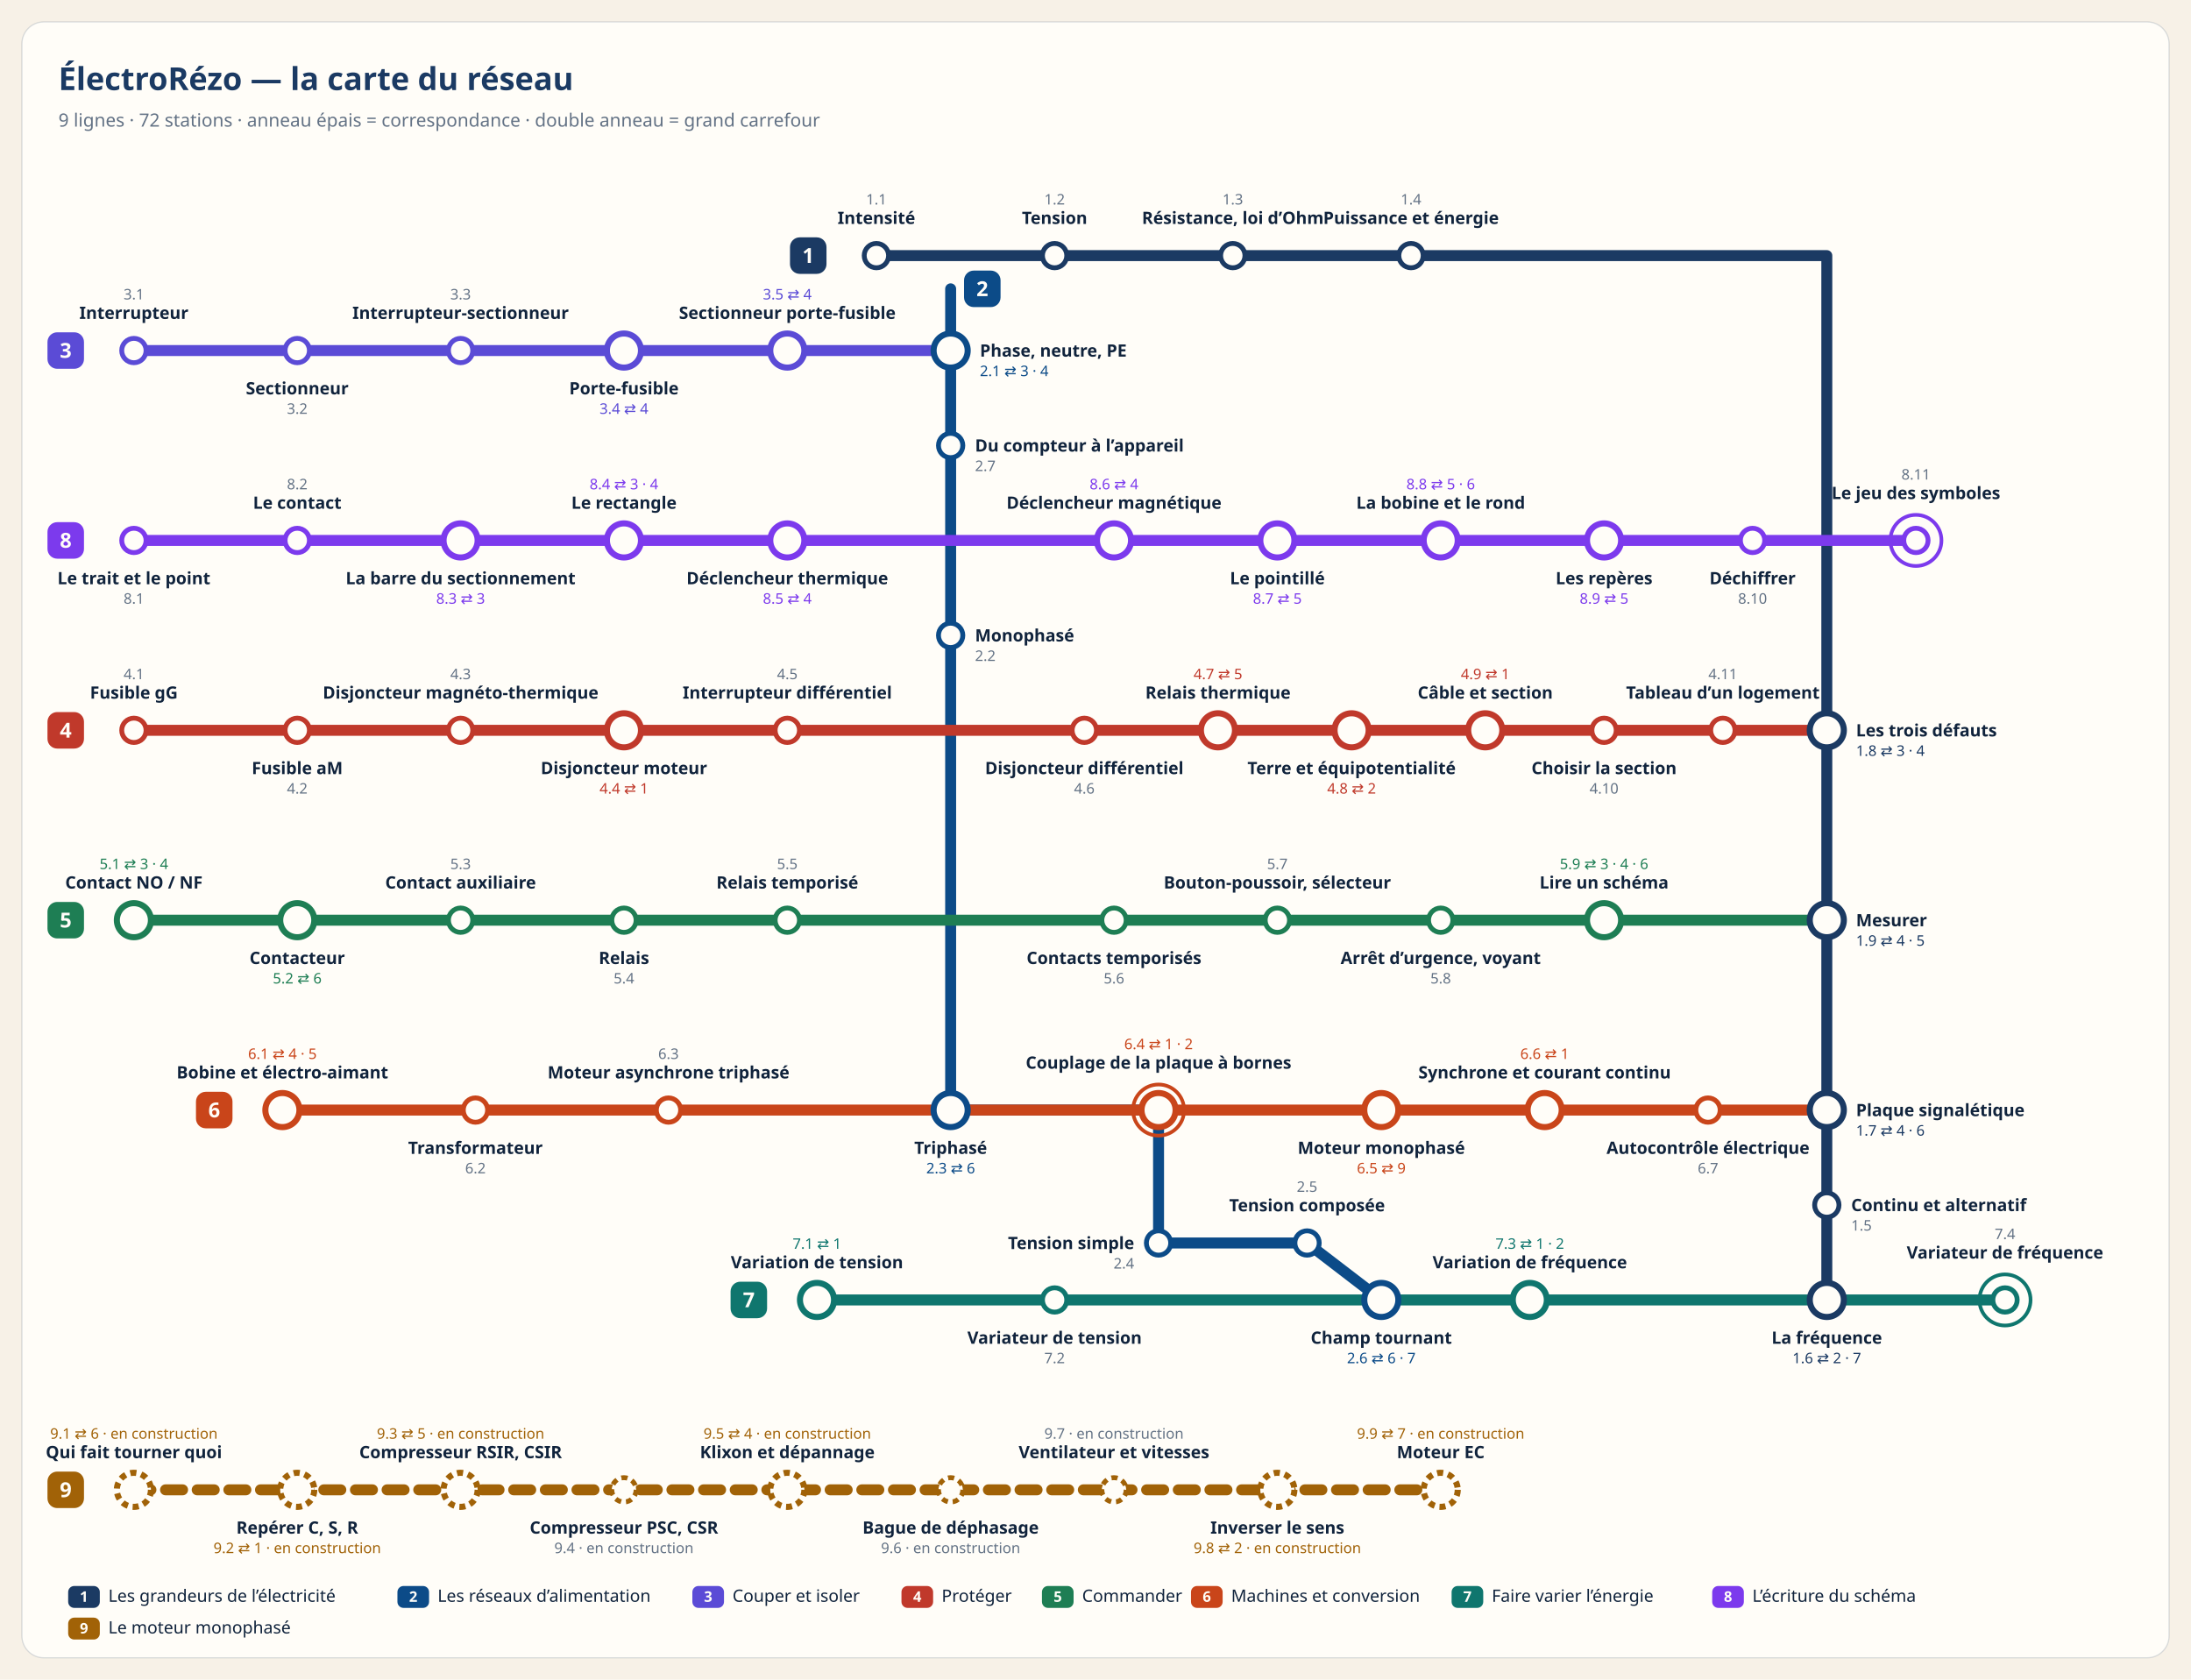
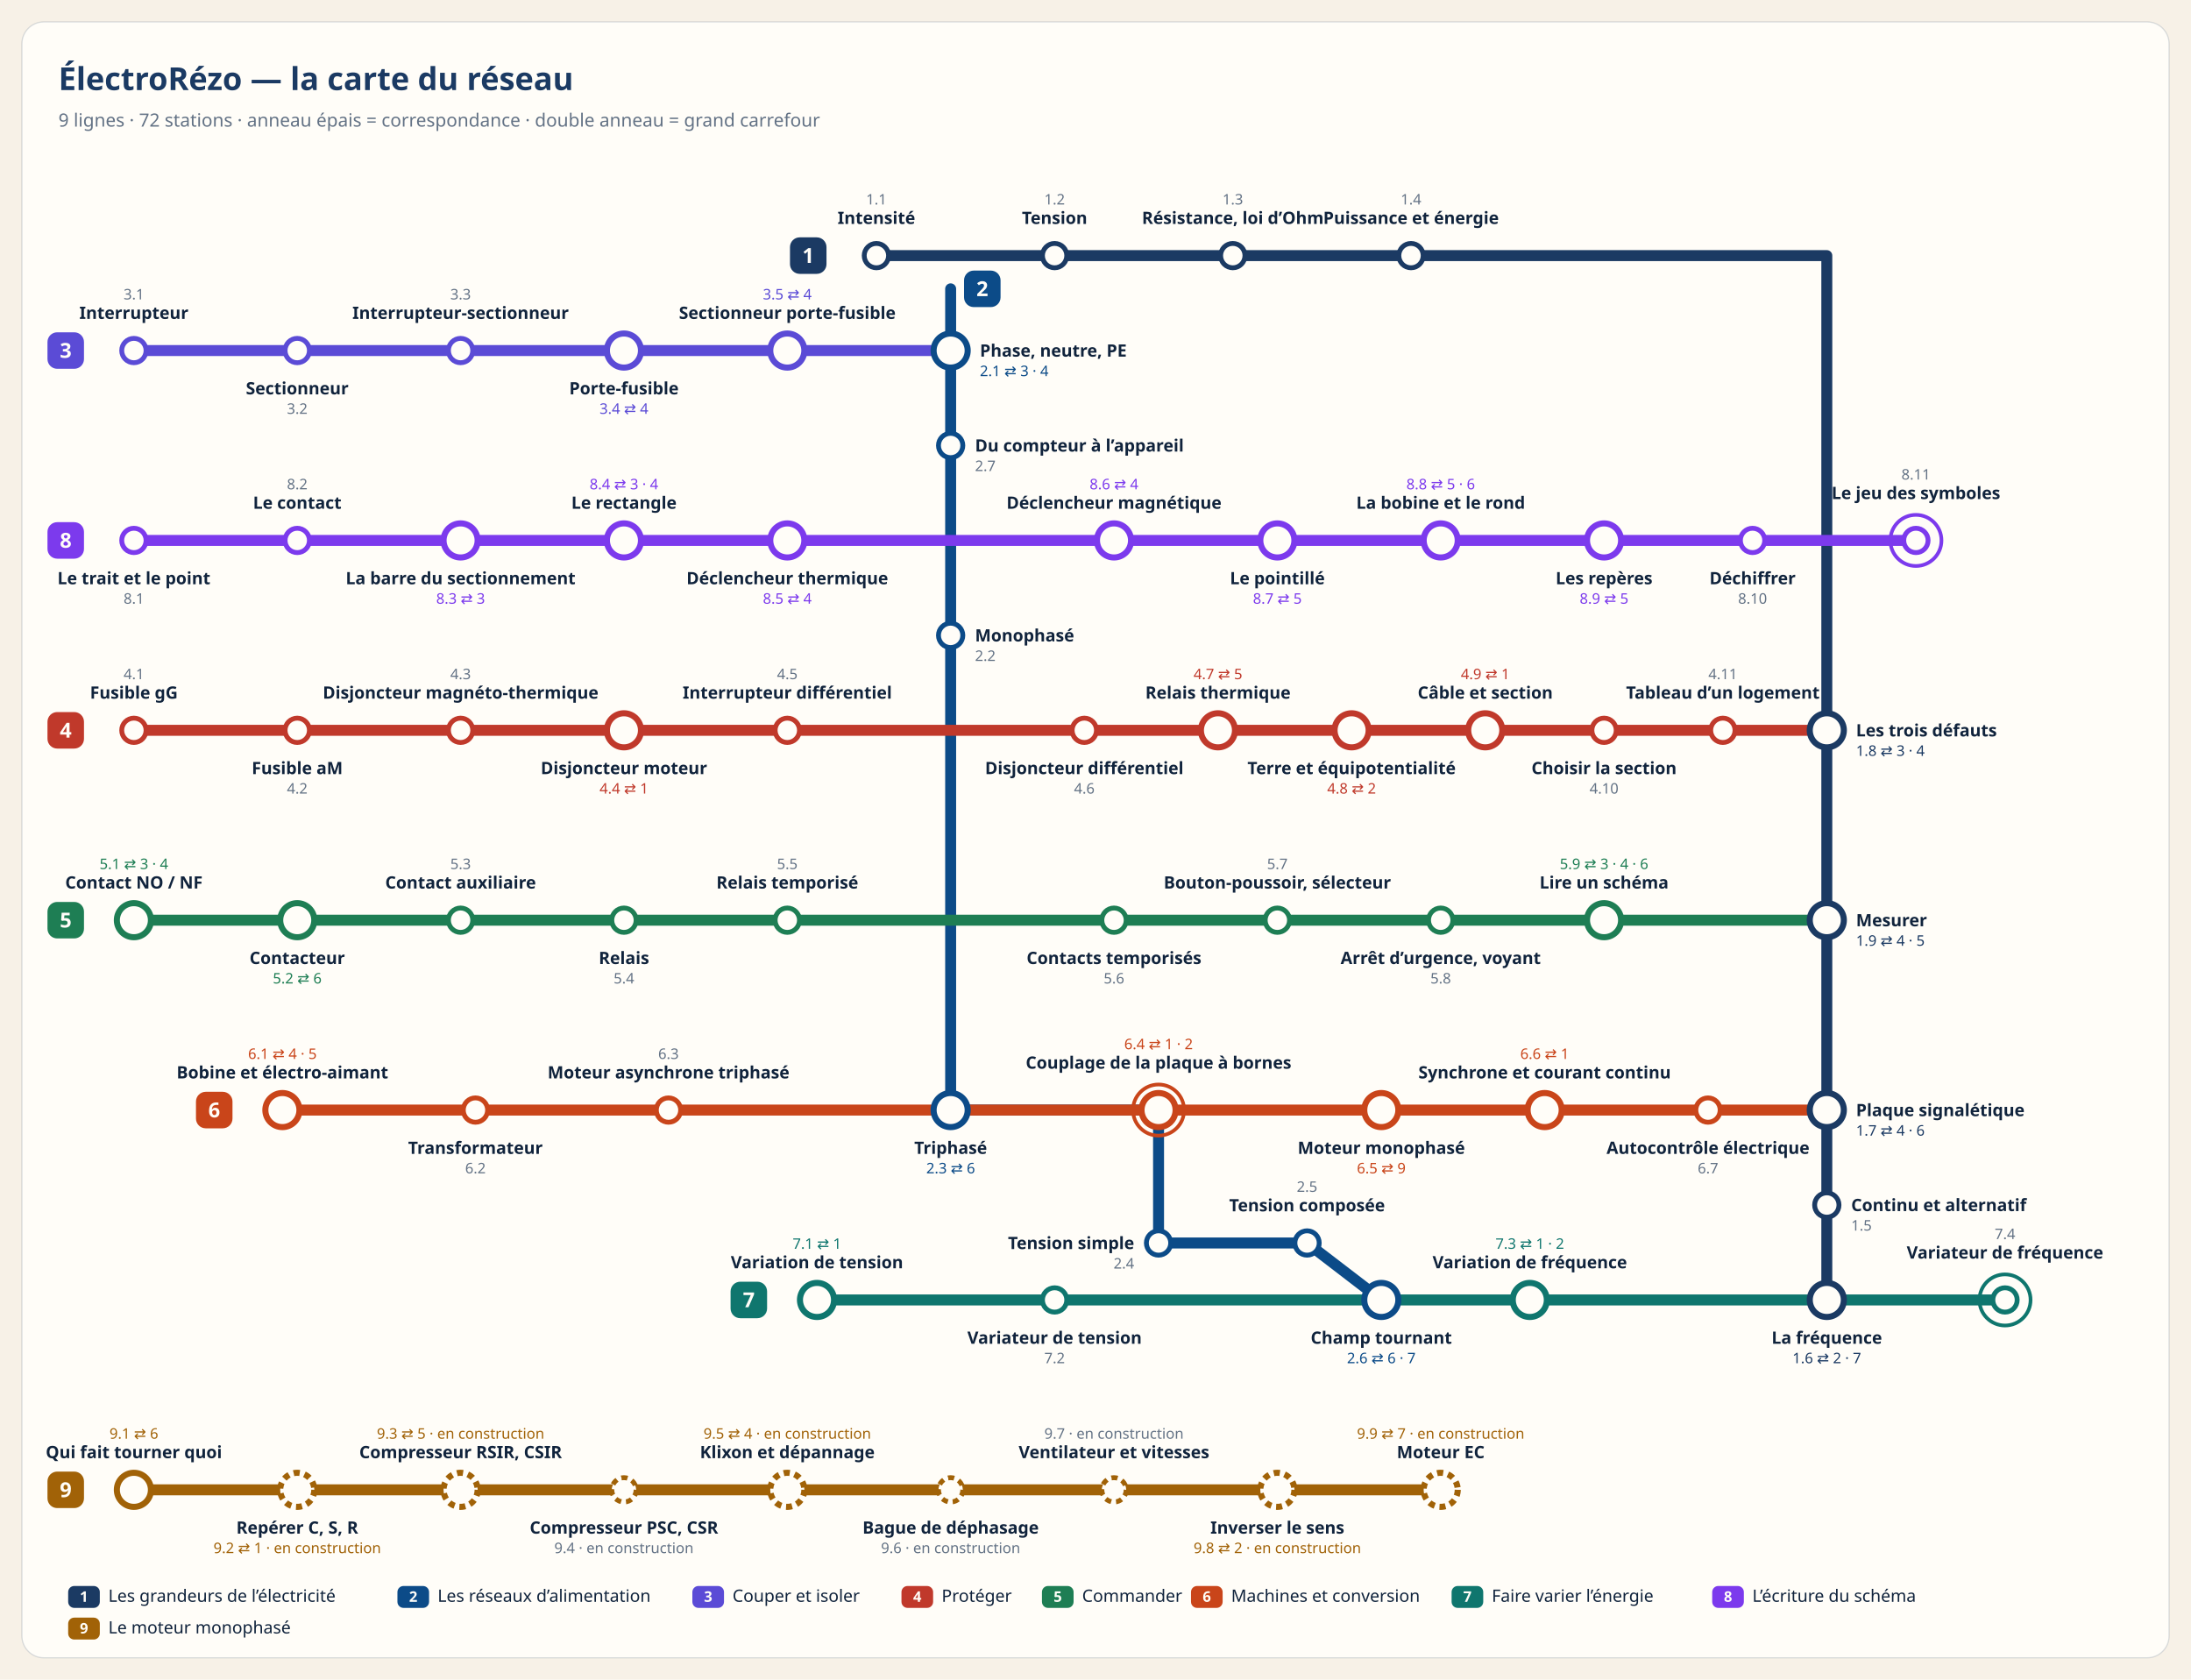
<svg xmlns="http://www.w3.org/2000/svg" viewBox="0 0 1800 1380" width="1800" height="1380" font-family="Segoe UI, Trebuchet MS, sans-serif" role="img" aria-label="ÉlectroRézo, carte du réseau : 9 lignes, 72 stations.">
  <rect width="1800" height="1380" fill="#f7f1e7" />
  <rect x="18" y="18" width="1764" height="1344" rx="18" fill="#fffdf8" stroke="rgba(27,58,99,.16)" />
  <text x="48.0" y="74.0" text-anchor="start" font-size="26" font-weight="700" fill="#1b3a63">ÉlectroRézo — la carte du réseau</text>
  <text x="48.0" y="104.0" text-anchor="start" font-size="15" font-weight="400" fill="#637285">9 lignes · 72 stations · anneau épais = correspondance · double anneau = grand carrefour</text>
  <path d="M720.0 210.0 L1500.8 210.0 L1500.8 1068.0" fill="none" stroke="#1b3a63" stroke-width="9" stroke-linecap="round" stroke-linejoin="round" />
  <path d="M781.0 237.3 L781.0 912.0 L951.8 912.0 L951.8 1021.2 L1073.8 1021.2 L1134.8 1068.0" fill="none" stroke="#0C4B88" stroke-width="9" stroke-linecap="round" stroke-linejoin="round" />
  <path d="M110.0 288.0 L781.0 288.0" fill="none" stroke="#5b4bd6" stroke-width="9" stroke-linecap="round" stroke-linejoin="round" />
  <path d="M110.0 600.0 L1500.8 600.0" fill="none" stroke="#c0392b" stroke-width="9" stroke-linecap="round" stroke-linejoin="round" />
  <path d="M110.0 756.0 L1500.8 756.0" fill="none" stroke="#1e7e54" stroke-width="9" stroke-linecap="round" stroke-linejoin="round" />
  <path d="M232.0 912.0 L1500.8 912.0" fill="none" stroke="#c9451a" stroke-width="9" stroke-linecap="round" stroke-linejoin="round" />
  <path d="M671.2 1068.0 L1647.2 1068.0" fill="none" stroke="#0f766e" stroke-width="9" stroke-linecap="round" stroke-linejoin="round" />
  <path d="M110.0 444.0 L1574.0 444.0" fill="none" stroke="#7c3aed" stroke-width="9" stroke-linecap="round" stroke-linejoin="round" />
-   <path d="M110.0 1224.0 L1183.6 1224.0" fill="none" stroke="#a16207" stroke-width="9" stroke-linecap="round" stroke-linejoin="round" stroke-dasharray="14 12" />
+   <path d="M110.0 1224.0 L1183.6 1224.0" fill="none" stroke="#a16207" stroke-width="9" stroke-linecap="round" stroke-linejoin="round" />
  <rect x="649.0" y="195.0" width="30" height="30" rx="8" fill="#1b3a63" />
  <text x="664.0" y="216.0" text-anchor="middle" font-size="17" font-weight="700" fill="#fffdf8">1</text>
  <rect x="792.0" y="222.3" width="30" height="30" rx="8" fill="#0C4B88" />
  <text x="807.0" y="243.3" text-anchor="middle" font-size="17" font-weight="700" fill="#fffdf8">2</text>
  <rect x="39.0" y="273.0" width="30" height="30" rx="8" fill="#5b4bd6" />
  <text x="54.0" y="294.0" text-anchor="middle" font-size="17" font-weight="700" fill="#fffdf8">3</text>
  <rect x="39.0" y="585.0" width="30" height="30" rx="8" fill="#c0392b" />
  <text x="54.0" y="606.0" text-anchor="middle" font-size="17" font-weight="700" fill="#fffdf8">4</text>
  <rect x="39.0" y="741.0" width="30" height="30" rx="8" fill="#1e7e54" />
  <text x="54.0" y="762.0" text-anchor="middle" font-size="17" font-weight="700" fill="#fffdf8">5</text>
  <rect x="161.0" y="897.0" width="30" height="30" rx="8" fill="#c9451a" />
  <text x="176.0" y="918.0" text-anchor="middle" font-size="17" font-weight="700" fill="#fffdf8">6</text>
  <rect x="600.2" y="1053.0" width="30" height="30" rx="8" fill="#0f766e" />
  <text x="615.2" y="1074.0" text-anchor="middle" font-size="17" font-weight="700" fill="#fffdf8">7</text>
  <rect x="39.0" y="429.0" width="30" height="30" rx="8" fill="#7c3aed" />
  <text x="54.0" y="450.0" text-anchor="middle" font-size="17" font-weight="700" fill="#fffdf8">8</text>
  <rect x="39.0" y="1209.0" width="30" height="30" rx="8" fill="#a16207" />
  <text x="54.0" y="1230.0" text-anchor="middle" font-size="17" font-weight="700" fill="#fffdf8">9</text>
  <a href="stations/1-1-courant-intensite/index.html" aria-label="1.1 Intensité">
    <circle cx="720.0" cy="210.0" r="10" fill="#fffdf8" stroke="#1b3a63" stroke-width="4" />
    <circle cx="720.0" cy="210.0" r="24" fill="transparent" class="cible" />
    <text x="720.0" y="184.0" text-anchor="middle" font-size="14" font-weight="600" fill="#10233c">Intensité</text>
    <text x="720.0" y="168.0" text-anchor="middle" font-size="12" font-weight="400" fill="#637285">1.1</text>
  </a>
  <a href="stations/1-2-tension/index.html" aria-label="1.2 Tension">
    <circle cx="866.4" cy="210.0" r="10" fill="#fffdf8" stroke="#1b3a63" stroke-width="4" />
    <circle cx="866.4" cy="210.0" r="24" fill="transparent" class="cible" />
    <text x="866.4" y="184.0" text-anchor="middle" font-size="14" font-weight="600" fill="#10233c">Tension</text>
    <text x="866.4" y="168.0" text-anchor="middle" font-size="12" font-weight="400" fill="#637285">1.2</text>
  </a>
  <a href="stations/1-3-resistance-loi-ohm/index.html" aria-label="1.3 Résistance, loi d’Ohm">
    <circle cx="1012.8" cy="210.0" r="10" fill="#fffdf8" stroke="#1b3a63" stroke-width="4" />
    <circle cx="1012.8" cy="210.0" r="24" fill="transparent" class="cible" />
    <text x="1012.8" y="184.0" text-anchor="middle" font-size="14" font-weight="600" fill="#10233c">Résistance, loi d’Ohm</text>
    <text x="1012.8" y="168.0" text-anchor="middle" font-size="12" font-weight="400" fill="#637285">1.3</text>
  </a>
  <a href="stations/1-4-puissance-energie/index.html" aria-label="1.4 Puissance et énergie">
    <circle cx="1159.2" cy="210.0" r="10" fill="#fffdf8" stroke="#1b3a63" stroke-width="4" />
    <circle cx="1159.2" cy="210.0" r="24" fill="transparent" class="cible" />
    <text x="1159.2" y="184.0" text-anchor="middle" font-size="14" font-weight="600" fill="#10233c">Puissance et énergie</text>
    <text x="1159.2" y="168.0" text-anchor="middle" font-size="12" font-weight="400" fill="#637285">1.4</text>
  </a>
  <a href="stations/1-8-trois-defauts/index.html" aria-label="1.8 Les trois défauts">
    <circle cx="1500.8" cy="600.0" r="14" fill="#fffdf8" stroke="#1b3a63" stroke-width="5" />
    <circle cx="1500.8" cy="600.0" r="24" fill="transparent" class="cible" />
    <text x="1524.8" y="605.0" text-anchor="start" font-size="14" font-weight="600" fill="#10233c">Les trois défauts</text>
    <text x="1524.8" y="621.0" text-anchor="start" font-size="12" font-weight="400" fill="#1b3a63">1.8  ⇄ 3 · 4</text>
  </a>
  <a href="stations/1-9-mesurer/index.html" aria-label="1.9 Mesurer">
    <circle cx="1500.8" cy="756.0" r="14" fill="#fffdf8" stroke="#1b3a63" stroke-width="5" />
    <circle cx="1500.8" cy="756.0" r="24" fill="transparent" class="cible" />
    <text x="1524.8" y="761.0" text-anchor="start" font-size="14" font-weight="600" fill="#10233c">Mesurer</text>
    <text x="1524.8" y="777.0" text-anchor="start" font-size="12" font-weight="400" fill="#1b3a63">1.9  ⇄ 4 · 5</text>
  </a>
  <a href="stations/1-7-plaque-signaletique/index.html" aria-label="1.7 Plaque signalétique">
    <circle cx="1500.8" cy="912.0" r="14" fill="#fffdf8" stroke="#1b3a63" stroke-width="5" />
    <circle cx="1500.8" cy="912.0" r="24" fill="transparent" class="cible" />
    <text x="1524.8" y="917.0" text-anchor="start" font-size="14" font-weight="600" fill="#10233c">Plaque signalétique</text>
    <text x="1524.8" y="933.0" text-anchor="start" font-size="12" font-weight="400" fill="#1b3a63">1.7  ⇄ 4 · 6</text>
  </a>
  <a href="stations/1-5-continu-alternatif/index.html" aria-label="1.5 Continu et alternatif">
    <circle cx="1500.8" cy="990.0" r="10" fill="#fffdf8" stroke="#1b3a63" stroke-width="4" />
    <circle cx="1500.8" cy="990.0" r="24" fill="transparent" class="cible" />
    <text x="1520.8" y="995.0" text-anchor="start" font-size="14" font-weight="600" fill="#10233c">Continu et alternatif</text>
    <text x="1520.8" y="1011.0" text-anchor="start" font-size="12" font-weight="400" fill="#637285">1.5</text>
  </a>
  <a href="stations/1-6-frequence/index.html" aria-label="1.6 La fréquence">
    <circle cx="1500.8" cy="1068.0" r="14" fill="#fffdf8" stroke="#1b3a63" stroke-width="5" />
    <circle cx="1500.8" cy="1068.0" r="24" fill="transparent" class="cible" />
    <text x="1500.8" y="1104.0" text-anchor="middle" font-size="14" font-weight="600" fill="#10233c">La fréquence</text>
    <text x="1500.8" y="1120.0" text-anchor="middle" font-size="12" font-weight="400" fill="#1b3a63">1.6  ⇄ 2 · 7</text>
  </a>
  <a href="stations/2-1-phase-neutre-pe/index.html" aria-label="2.1 Phase, neutre, PE">
    <circle cx="781.0" cy="288.0" r="14" fill="#fffdf8" stroke="#0C4B88" stroke-width="5" />
    <circle cx="781.0" cy="288.0" r="24" fill="transparent" class="cible" />
    <text x="805.0" y="293.0" text-anchor="start" font-size="14" font-weight="600" fill="#10233c">Phase, neutre, PE</text>
    <text x="805.0" y="309.0" text-anchor="start" font-size="12" font-weight="400" fill="#0C4B88">2.1  ⇄ 3 · 4</text>
  </a>
  <a href="stations/2-2-monophase/index.html" aria-label="2.2 Monophasé">
    <circle cx="781.0" cy="522.0" r="10" fill="#fffdf8" stroke="#0C4B88" stroke-width="4" />
    <circle cx="781.0" cy="522.0" r="24" fill="transparent" class="cible" />
    <text x="801.0" y="527.0" text-anchor="start" font-size="14" font-weight="600" fill="#10233c">Monophasé</text>
    <text x="801.0" y="543.0" text-anchor="start" font-size="12" font-weight="400" fill="#637285">2.2</text>
  </a>
  <a href="stations/2-3-triphase/index.html" aria-label="2.3 Triphasé">
    <circle cx="781.0" cy="912.0" r="14" fill="#fffdf8" stroke="#0C4B88" stroke-width="5" />
    <circle cx="781.0" cy="912.0" r="24" fill="transparent" class="cible" />
    <text x="781.0" y="948.0" text-anchor="middle" font-size="14" font-weight="600" fill="#10233c">Triphasé</text>
    <text x="781.0" y="964.0" text-anchor="middle" font-size="12" font-weight="400" fill="#0C4B88">2.3  ⇄ 6</text>
  </a>
  <a href="stations/2-4-tension-simple/index.html" aria-label="2.4 Tension simple">
    <circle cx="951.8" cy="1021.2" r="10" fill="#fffdf8" stroke="#0C4B88" stroke-width="4" />
    <circle cx="951.8" cy="1021.2" r="24" fill="transparent" class="cible" />
    <text x="931.8" y="1026.2" text-anchor="end" font-size="14" font-weight="600" fill="#10233c">Tension simple</text>
    <text x="931.8" y="1042.2" text-anchor="end" font-size="12" font-weight="400" fill="#637285">2.4</text>
  </a>
  <a href="stations/2-5-tension-composee/index.html" aria-label="2.5 Tension composée">
    <circle cx="1073.8" cy="1021.2" r="10" fill="#fffdf8" stroke="#0C4B88" stroke-width="4" />
    <circle cx="1073.8" cy="1021.2" r="24" fill="transparent" class="cible" />
    <text x="1073.8" y="995.2" text-anchor="middle" font-size="14" font-weight="600" fill="#10233c">Tension composée</text>
    <text x="1073.8" y="979.2" text-anchor="middle" font-size="12" font-weight="400" fill="#637285">2.5</text>
  </a>
  <a href="stations/2-6-champ-tournant/index.html" aria-label="2.6 Champ tournant">
    <circle cx="1134.8" cy="1068.0" r="14" fill="#fffdf8" stroke="#0C4B88" stroke-width="5" />
    <circle cx="1134.8" cy="1068.0" r="24" fill="transparent" class="cible" />
    <text x="1134.8" y="1104.0" text-anchor="middle" font-size="14" font-weight="600" fill="#10233c">Champ tournant</text>
    <text x="1134.8" y="1120.0" text-anchor="middle" font-size="12" font-weight="400" fill="#0C4B88">2.6  ⇄ 6 · 7</text>
  </a>
  <a href="stations/2-7-du-compteur-a-l-appareil/index.html" aria-label="2.7 Du compteur à l’appareil">
    <circle cx="781.0" cy="366.0" r="10" fill="#fffdf8" stroke="#0C4B88" stroke-width="4" />
    <circle cx="781.0" cy="366.0" r="24" fill="transparent" class="cible" />
    <text x="801.0" y="371.0" text-anchor="start" font-size="14" font-weight="600" fill="#10233c">Du compteur à l’appareil</text>
    <text x="801.0" y="387.0" text-anchor="start" font-size="12" font-weight="400" fill="#637285">2.7</text>
  </a>
  <a href="stations/3-1-interrupteur/index.html" aria-label="3.1 Interrupteur">
    <circle cx="110.0" cy="288.0" r="10" fill="#fffdf8" stroke="#5b4bd6" stroke-width="4" />
    <circle cx="110.0" cy="288.0" r="24" fill="transparent" class="cible" />
    <text x="110.0" y="262.0" text-anchor="middle" font-size="14" font-weight="600" fill="#10233c">Interrupteur</text>
    <text x="110.0" y="246.0" text-anchor="middle" font-size="12" font-weight="400" fill="#637285">3.1</text>
  </a>
  <a href="stations/3-2-sectionneur/index.html" aria-label="3.2 Sectionneur">
    <circle cx="244.2" cy="288.0" r="10" fill="#fffdf8" stroke="#5b4bd6" stroke-width="4" />
    <circle cx="244.2" cy="288.0" r="24" fill="transparent" class="cible" />
    <text x="244.2" y="324.0" text-anchor="middle" font-size="14" font-weight="600" fill="#10233c">Sectionneur</text>
    <text x="244.2" y="340.0" text-anchor="middle" font-size="12" font-weight="400" fill="#637285">3.2</text>
  </a>
  <a href="stations/3-3-interrupteur-sectionneur/index.html" aria-label="3.3 Interrupteur-sectionneur">
    <circle cx="378.4" cy="288.0" r="10" fill="#fffdf8" stroke="#5b4bd6" stroke-width="4" />
    <circle cx="378.4" cy="288.0" r="24" fill="transparent" class="cible" />
    <text x="378.4" y="262.0" text-anchor="middle" font-size="14" font-weight="600" fill="#10233c">Interrupteur-sectionneur</text>
    <text x="378.4" y="246.0" text-anchor="middle" font-size="12" font-weight="400" fill="#637285">3.3</text>
  </a>
  <a href="stations/3-4-porte-fusible/index.html" aria-label="3.4 Porte-fusible">
    <circle cx="512.6" cy="288.0" r="14" fill="#fffdf8" stroke="#5b4bd6" stroke-width="5" />
    <circle cx="512.6" cy="288.0" r="24" fill="transparent" class="cible" />
    <text x="512.6" y="324.0" text-anchor="middle" font-size="14" font-weight="600" fill="#10233c">Porte-fusible</text>
    <text x="512.6" y="340.0" text-anchor="middle" font-size="12" font-weight="400" fill="#5b4bd6">3.4  ⇄ 4</text>
  </a>
  <a href="stations/3-5-sectionneur-porte-fusible/index.html" aria-label="3.5 Sectionneur porte-fusible">
    <circle cx="646.8" cy="288.0" r="14" fill="#fffdf8" stroke="#5b4bd6" stroke-width="5" />
    <circle cx="646.8" cy="288.0" r="24" fill="transparent" class="cible" />
    <text x="646.8" y="262.0" text-anchor="middle" font-size="14" font-weight="600" fill="#10233c">Sectionneur porte-fusible</text>
    <text x="646.8" y="246.0" text-anchor="middle" font-size="12" font-weight="400" fill="#5b4bd6">3.5  ⇄ 4</text>
  </a>
  <a href="stations/4-1-fusible-gg/index.html" aria-label="4.1 Fusible gG">
    <circle cx="110.0" cy="600.0" r="10" fill="#fffdf8" stroke="#c0392b" stroke-width="4" />
    <circle cx="110.0" cy="600.0" r="24" fill="transparent" class="cible" />
    <text x="110.0" y="574.0" text-anchor="middle" font-size="14" font-weight="600" fill="#10233c">Fusible gG</text>
    <text x="110.0" y="558.0" text-anchor="middle" font-size="12" font-weight="400" fill="#637285">4.1</text>
  </a>
  <a href="stations/4-2-fusible-am/index.html" aria-label="4.2 Fusible aM">
    <circle cx="244.2" cy="600.0" r="10" fill="#fffdf8" stroke="#c0392b" stroke-width="4" />
    <circle cx="244.2" cy="600.0" r="24" fill="transparent" class="cible" />
    <text x="244.2" y="636.0" text-anchor="middle" font-size="14" font-weight="600" fill="#10233c">Fusible aM</text>
    <text x="244.2" y="652.0" text-anchor="middle" font-size="12" font-weight="400" fill="#637285">4.2</text>
  </a>
  <a href="stations/4-3-disjoncteur-magneto-thermique/index.html" aria-label="4.3 Disjoncteur magnéto-thermique">
    <circle cx="378.4" cy="600.0" r="10" fill="#fffdf8" stroke="#c0392b" stroke-width="4" />
    <circle cx="378.4" cy="600.0" r="24" fill="transparent" class="cible" />
    <text x="378.4" y="574.0" text-anchor="middle" font-size="14" font-weight="600" fill="#10233c">Disjoncteur magnéto-thermique</text>
    <text x="378.4" y="558.0" text-anchor="middle" font-size="12" font-weight="400" fill="#637285">4.3</text>
  </a>
  <a href="stations/4-4-disjoncteur-moteur/index.html" aria-label="4.4 Disjoncteur moteur">
    <circle cx="512.6" cy="600.0" r="14" fill="#fffdf8" stroke="#c0392b" stroke-width="5" />
    <circle cx="512.6" cy="600.0" r="24" fill="transparent" class="cible" />
    <text x="512.6" y="636.0" text-anchor="middle" font-size="14" font-weight="600" fill="#10233c">Disjoncteur moteur</text>
    <text x="512.6" y="652.0" text-anchor="middle" font-size="12" font-weight="400" fill="#c0392b">4.4  ⇄ 1</text>
  </a>
  <a href="stations/4-5-interrupteur-differentiel/index.html" aria-label="4.5 Interrupteur différentiel">
    <circle cx="646.8" cy="600.0" r="10" fill="#fffdf8" stroke="#c0392b" stroke-width="4" />
    <circle cx="646.8" cy="600.0" r="24" fill="transparent" class="cible" />
    <text x="646.8" y="574.0" text-anchor="middle" font-size="14" font-weight="600" fill="#10233c">Interrupteur différentiel</text>
    <text x="646.8" y="558.0" text-anchor="middle" font-size="12" font-weight="400" fill="#637285">4.5</text>
  </a>
  <a href="stations/4-6-disjoncteur-differentiel/index.html" aria-label="4.6 Disjoncteur différentiel">
    <circle cx="890.8" cy="600.0" r="10" fill="#fffdf8" stroke="#c0392b" stroke-width="4" />
    <circle cx="890.8" cy="600.0" r="24" fill="transparent" class="cible" />
    <text x="890.8" y="636.0" text-anchor="middle" font-size="14" font-weight="600" fill="#10233c">Disjoncteur différentiel</text>
    <text x="890.8" y="652.0" text-anchor="middle" font-size="12" font-weight="400" fill="#637285">4.6</text>
  </a>
  <a href="stations/4-7-relais-thermique/index.html" aria-label="4.7 Relais thermique">
    <circle cx="1000.6" cy="600.0" r="14" fill="#fffdf8" stroke="#c0392b" stroke-width="5" />
    <circle cx="1000.6" cy="600.0" r="24" fill="transparent" class="cible" />
    <text x="1000.6" y="574.0" text-anchor="middle" font-size="14" font-weight="600" fill="#10233c">Relais thermique</text>
    <text x="1000.6" y="558.0" text-anchor="middle" font-size="12" font-weight="400" fill="#c0392b">4.7  ⇄ 5</text>
  </a>
  <a href="stations/4-8-terre/index.html" aria-label="4.8 Terre et équipotentialité">
    <circle cx="1110.4" cy="600.0" r="14" fill="#fffdf8" stroke="#c0392b" stroke-width="5" />
    <circle cx="1110.4" cy="600.0" r="24" fill="transparent" class="cible" />
    <text x="1110.4" y="636.0" text-anchor="middle" font-size="14" font-weight="600" fill="#10233c">Terre et équipotentialité</text>
    <text x="1110.4" y="652.0" text-anchor="middle" font-size="12" font-weight="400" fill="#c0392b">4.8  ⇄ 2</text>
  </a>
  <a href="stations/4-9-cable-section/index.html" aria-label="4.9 Câble et section">
    <circle cx="1220.2" cy="600.0" r="14" fill="#fffdf8" stroke="#c0392b" stroke-width="5" />
    <circle cx="1220.2" cy="600.0" r="24" fill="transparent" class="cible" />
    <text x="1220.2" y="574.0" text-anchor="middle" font-size="14" font-weight="600" fill="#10233c">Câble et section</text>
    <text x="1220.2" y="558.0" text-anchor="middle" font-size="12" font-weight="400" fill="#c0392b">4.9  ⇄ 1</text>
  </a>
  <a href="stations/4-10-choisir-section/index.html" aria-label="4.10 Choisir la section">
    <circle cx="1317.8" cy="600.0" r="10" fill="#fffdf8" stroke="#c0392b" stroke-width="4" />
    <circle cx="1317.8" cy="600.0" r="24" fill="transparent" class="cible" />
    <text x="1317.8" y="636.0" text-anchor="middle" font-size="14" font-weight="600" fill="#10233c">Choisir la section</text>
    <text x="1317.8" y="652.0" text-anchor="middle" font-size="12" font-weight="400" fill="#637285">4.10</text>
  </a>
  <a href="stations/4-11-tableau-logement/index.html" aria-label="4.11 Tableau d’un logement">
    <circle cx="1415.4" cy="600.0" r="10" fill="#fffdf8" stroke="#c0392b" stroke-width="4" />
    <circle cx="1415.4" cy="600.0" r="24" fill="transparent" class="cible" />
    <text x="1415.4" y="574.0" text-anchor="middle" font-size="14" font-weight="600" fill="#10233c">Tableau d’un logement</text>
    <text x="1415.4" y="558.0" text-anchor="middle" font-size="12" font-weight="400" fill="#637285">4.11</text>
  </a>
  <a href="stations/5-1-contact-no-nf/index.html" aria-label="5.1 Contact NO / NF">
    <circle cx="110.0" cy="756.0" r="14" fill="#fffdf8" stroke="#1e7e54" stroke-width="5" />
    <circle cx="110.0" cy="756.0" r="24" fill="transparent" class="cible" />
    <text x="110.0" y="730.0" text-anchor="middle" font-size="14" font-weight="600" fill="#10233c">Contact NO / NF</text>
    <text x="110.0" y="714.0" text-anchor="middle" font-size="12" font-weight="400" fill="#1e7e54">5.1  ⇄ 3 · 4</text>
  </a>
  <a href="stations/5-2-contacteur/index.html" aria-label="5.2 Contacteur">
    <circle cx="244.2" cy="756.0" r="14" fill="#fffdf8" stroke="#1e7e54" stroke-width="5" />
    <circle cx="244.2" cy="756.0" r="24" fill="transparent" class="cible" />
    <text x="244.2" y="792.0" text-anchor="middle" font-size="14" font-weight="600" fill="#10233c">Contacteur</text>
    <text x="244.2" y="808.0" text-anchor="middle" font-size="12" font-weight="400" fill="#1e7e54">5.2  ⇄ 6</text>
  </a>
  <a href="stations/5-3-contact-auxiliaire/index.html" aria-label="5.3 Contact auxiliaire">
    <circle cx="378.4" cy="756.0" r="10" fill="#fffdf8" stroke="#1e7e54" stroke-width="4" />
    <circle cx="378.4" cy="756.0" r="24" fill="transparent" class="cible" />
    <text x="378.4" y="730.0" text-anchor="middle" font-size="14" font-weight="600" fill="#10233c">Contact auxiliaire</text>
    <text x="378.4" y="714.0" text-anchor="middle" font-size="12" font-weight="400" fill="#637285">5.3</text>
  </a>
  <a href="stations/5-4-relais/index.html" aria-label="5.4 Relais">
    <circle cx="512.6" cy="756.0" r="10" fill="#fffdf8" stroke="#1e7e54" stroke-width="4" />
    <circle cx="512.6" cy="756.0" r="24" fill="transparent" class="cible" />
    <text x="512.6" y="792.0" text-anchor="middle" font-size="14" font-weight="600" fill="#10233c">Relais</text>
    <text x="512.6" y="808.0" text-anchor="middle" font-size="12" font-weight="400" fill="#637285">5.4</text>
  </a>
  <a href="stations/5-5-relais-temporise/index.html" aria-label="5.5 Relais temporisé">
    <circle cx="646.8" cy="756.0" r="10" fill="#fffdf8" stroke="#1e7e54" stroke-width="4" />
    <circle cx="646.8" cy="756.0" r="24" fill="transparent" class="cible" />
    <text x="646.8" y="730.0" text-anchor="middle" font-size="14" font-weight="600" fill="#10233c">Relais temporisé</text>
    <text x="646.8" y="714.0" text-anchor="middle" font-size="12" font-weight="400" fill="#637285">5.5</text>
  </a>
  <a href="stations/5-6-contacts-temporises/index.html" aria-label="5.6 Contacts temporisés">
    <circle cx="915.2" cy="756.0" r="10" fill="#fffdf8" stroke="#1e7e54" stroke-width="4" />
    <circle cx="915.2" cy="756.0" r="24" fill="transparent" class="cible" />
    <text x="915.2" y="792.0" text-anchor="middle" font-size="14" font-weight="600" fill="#10233c">Contacts temporisés</text>
    <text x="915.2" y="808.0" text-anchor="middle" font-size="12" font-weight="400" fill="#637285">5.6</text>
  </a>
  <a href="stations/5-7-boutons/index.html" aria-label="5.7 Bouton-poussoir, sélecteur">
    <circle cx="1049.4" cy="756.0" r="10" fill="#fffdf8" stroke="#1e7e54" stroke-width="4" />
    <circle cx="1049.4" cy="756.0" r="24" fill="transparent" class="cible" />
    <text x="1049.4" y="730.0" text-anchor="middle" font-size="14" font-weight="600" fill="#10233c">Bouton-poussoir, sélecteur</text>
    <text x="1049.4" y="714.0" text-anchor="middle" font-size="12" font-weight="400" fill="#637285">5.7</text>
  </a>
  <a href="stations/5-8-securite-signalisation/index.html" aria-label="5.8 Arrêt d’urgence, voyant">
    <circle cx="1183.6" cy="756.0" r="10" fill="#fffdf8" stroke="#1e7e54" stroke-width="4" />
    <circle cx="1183.6" cy="756.0" r="24" fill="transparent" class="cible" />
    <text x="1183.6" y="792.0" text-anchor="middle" font-size="14" font-weight="600" fill="#10233c">Arrêt d’urgence, voyant</text>
    <text x="1183.6" y="808.0" text-anchor="middle" font-size="12" font-weight="400" fill="#637285">5.8</text>
  </a>
  <a href="stations/5-9-lire-un-schema/index.html" aria-label="5.9 Lire un schéma">
    <circle cx="1317.8" cy="756.0" r="14" fill="#fffdf8" stroke="#1e7e54" stroke-width="5" />
    <circle cx="1317.8" cy="756.0" r="24" fill="transparent" class="cible" />
    <text x="1317.8" y="730.0" text-anchor="middle" font-size="14" font-weight="600" fill="#10233c">Lire un schéma</text>
    <text x="1317.8" y="714.0" text-anchor="middle" font-size="12" font-weight="400" fill="#1e7e54">5.9  ⇄ 3 · 4 · 6</text>
  </a>
  <a href="stations/6-1-bobine-electro-aimant/index.html" aria-label="6.1 Bobine et électro-aimant">
    <circle cx="232.0" cy="912.0" r="14" fill="#fffdf8" stroke="#c9451a" stroke-width="5" />
    <circle cx="232.0" cy="912.0" r="24" fill="transparent" class="cible" />
    <text x="232.0" y="886.0" text-anchor="middle" font-size="14" font-weight="600" fill="#10233c">Bobine et électro-aimant</text>
    <text x="232.0" y="870.0" text-anchor="middle" font-size="12" font-weight="400" fill="#c9451a">6.1  ⇄ 4 · 5</text>
  </a>
  <a href="stations/6-2-transformateur/index.html" aria-label="6.2 Transformateur">
    <circle cx="390.6" cy="912.0" r="10" fill="#fffdf8" stroke="#c9451a" stroke-width="4" />
    <circle cx="390.6" cy="912.0" r="24" fill="transparent" class="cible" />
    <text x="390.6" y="948.0" text-anchor="middle" font-size="14" font-weight="600" fill="#10233c">Transformateur</text>
    <text x="390.6" y="964.0" text-anchor="middle" font-size="12" font-weight="400" fill="#637285">6.2</text>
  </a>
  <a href="stations/6-3-moteur-asynchrone/index.html" aria-label="6.3 Moteur asynchrone triphasé">
    <circle cx="549.2" cy="912.0" r="10" fill="#fffdf8" stroke="#c9451a" stroke-width="4" />
    <circle cx="549.2" cy="912.0" r="24" fill="transparent" class="cible" />
    <text x="549.2" y="886.0" text-anchor="middle" font-size="14" font-weight="600" fill="#10233c">Moteur asynchrone triphasé</text>
    <text x="549.2" y="870.0" text-anchor="middle" font-size="12" font-weight="400" fill="#637285">6.3</text>
  </a>
  <a href="stations/6-4-couplage/index.html" aria-label="6.4 Couplage de la plaque à bornes">
    <circle cx="951.8" cy="912.0" r="21" fill="none" stroke="#c9451a" stroke-width="3" />
    <circle cx="951.8" cy="912.0" r="14" fill="#fffdf8" stroke="#c9451a" stroke-width="5" />
    <circle cx="951.8" cy="912.0" r="24" fill="transparent" class="cible" />
    <text x="951.8" y="878.0" text-anchor="middle" font-size="14" font-weight="600" fill="#10233c">Couplage de la plaque à bornes</text>
    <text x="951.8" y="862.0" text-anchor="middle" font-size="12" font-weight="400" fill="#c9451a">6.4  ⇄ 1 · 2</text>
  </a>
  <a href="stations/6-5-moteur-monophase/index.html" aria-label="6.5 Moteur monophasé">
    <circle cx="1134.8" cy="912.0" r="14" fill="#fffdf8" stroke="#c9451a" stroke-width="5" />
    <circle cx="1134.8" cy="912.0" r="24" fill="transparent" class="cible" />
    <text x="1134.8" y="948.0" text-anchor="middle" font-size="14" font-weight="600" fill="#10233c">Moteur monophasé</text>
    <text x="1134.8" y="964.0" text-anchor="middle" font-size="12" font-weight="400" fill="#c9451a">6.5  ⇄ 9</text>
  </a>
  <a href="stations/6-6-synchrone-et-continu/index.html" aria-label="6.6 Synchrone et courant continu">
    <circle cx="1269.0" cy="912.0" r="14" fill="#fffdf8" stroke="#c9451a" stroke-width="5" />
    <circle cx="1269.0" cy="912.0" r="24" fill="transparent" class="cible" />
    <text x="1269.0" y="886.0" text-anchor="middle" font-size="14" font-weight="600" fill="#10233c">Synchrone et courant continu</text>
    <text x="1269.0" y="870.0" text-anchor="middle" font-size="12" font-weight="400" fill="#c9451a">6.6  ⇄ 1</text>
  </a>
  <a href="stations/6-7-autocontrole-mise-sous-tension/index.html" aria-label="6.7 Autocontrôle électrique">
    <circle cx="1403.2" cy="912.0" r="10" fill="#fffdf8" stroke="#c9451a" stroke-width="4" />
    <circle cx="1403.2" cy="912.0" r="24" fill="transparent" class="cible" />
    <text x="1403.2" y="948.0" text-anchor="middle" font-size="14" font-weight="600" fill="#10233c">Autocontrôle électrique</text>
    <text x="1403.2" y="964.0" text-anchor="middle" font-size="12" font-weight="400" fill="#637285">6.7</text>
  </a>
  <a href="stations/8-1-trait-et-point/index.html" aria-label="8.1 Le trait et le point">
    <circle cx="110.0" cy="444.0" r="10" fill="#fffdf8" stroke="#7c3aed" stroke-width="4" />
    <circle cx="110.0" cy="444.0" r="24" fill="transparent" class="cible" />
    <text x="110.0" y="480.0" text-anchor="middle" font-size="14" font-weight="600" fill="#10233c">Le trait et le point</text>
    <text x="110.0" y="496.0" text-anchor="middle" font-size="12" font-weight="400" fill="#637285">8.1</text>
  </a>
  <a href="stations/8-2-contact/index.html" aria-label="8.2 Le contact">
    <circle cx="244.2" cy="444.0" r="10" fill="#fffdf8" stroke="#7c3aed" stroke-width="4" />
    <circle cx="244.2" cy="444.0" r="24" fill="transparent" class="cible" />
    <text x="244.2" y="418.0" text-anchor="middle" font-size="14" font-weight="600" fill="#10233c">Le contact</text>
    <text x="244.2" y="402.0" text-anchor="middle" font-size="12" font-weight="400" fill="#637285">8.2</text>
  </a>
  <a href="stations/8-3-barre-sectionnement/index.html" aria-label="8.3 La barre du sectionnement">
    <circle cx="378.4" cy="444.0" r="14" fill="#fffdf8" stroke="#7c3aed" stroke-width="5" />
    <circle cx="378.4" cy="444.0" r="24" fill="transparent" class="cible" />
    <text x="378.4" y="480.0" text-anchor="middle" font-size="14" font-weight="600" fill="#10233c">La barre du sectionnement</text>
    <text x="378.4" y="496.0" text-anchor="middle" font-size="12" font-weight="400" fill="#7c3aed">8.3  ⇄ 3</text>
  </a>
  <a href="stations/8-4-rectangle/index.html" aria-label="8.4 Le rectangle">
    <circle cx="512.6" cy="444.0" r="14" fill="#fffdf8" stroke="#7c3aed" stroke-width="5" />
    <circle cx="512.6" cy="444.0" r="24" fill="transparent" class="cible" />
    <text x="512.6" y="418.0" text-anchor="middle" font-size="14" font-weight="600" fill="#10233c">Le rectangle</text>
    <text x="512.6" y="402.0" text-anchor="middle" font-size="12" font-weight="400" fill="#7c3aed">8.4  ⇄ 3 · 4</text>
  </a>
  <a href="stations/8-5-declencheur-thermique/index.html" aria-label="8.5 Déclencheur thermique">
    <circle cx="646.8" cy="444.0" r="14" fill="#fffdf8" stroke="#7c3aed" stroke-width="5" />
    <circle cx="646.8" cy="444.0" r="24" fill="transparent" class="cible" />
    <text x="646.8" y="480.0" text-anchor="middle" font-size="14" font-weight="600" fill="#10233c">Déclencheur thermique</text>
    <text x="646.8" y="496.0" text-anchor="middle" font-size="12" font-weight="400" fill="#7c3aed">8.5  ⇄ 4</text>
  </a>
  <a href="stations/8-6-declencheur-magnetique/index.html" aria-label="8.6 Déclencheur magnétique">
    <circle cx="915.2" cy="444.0" r="14" fill="#fffdf8" stroke="#7c3aed" stroke-width="5" />
    <circle cx="915.2" cy="444.0" r="24" fill="transparent" class="cible" />
    <text x="915.2" y="418.0" text-anchor="middle" font-size="14" font-weight="600" fill="#10233c">Déclencheur magnétique</text>
    <text x="915.2" y="402.0" text-anchor="middle" font-size="12" font-weight="400" fill="#7c3aed">8.6  ⇄ 4</text>
  </a>
  <a href="stations/8-7-pointille/index.html" aria-label="8.7 Le pointillé">
    <circle cx="1049.4" cy="444.0" r="14" fill="#fffdf8" stroke="#7c3aed" stroke-width="5" />
    <circle cx="1049.4" cy="444.0" r="24" fill="transparent" class="cible" />
    <text x="1049.4" y="480.0" text-anchor="middle" font-size="14" font-weight="600" fill="#10233c">Le pointillé</text>
    <text x="1049.4" y="496.0" text-anchor="middle" font-size="12" font-weight="400" fill="#7c3aed">8.7  ⇄ 5</text>
  </a>
  <a href="stations/8-8-bobine-et-rond/index.html" aria-label="8.8 La bobine et le rond">
    <circle cx="1183.6" cy="444.0" r="14" fill="#fffdf8" stroke="#7c3aed" stroke-width="5" />
    <circle cx="1183.6" cy="444.0" r="24" fill="transparent" class="cible" />
    <text x="1183.6" y="418.0" text-anchor="middle" font-size="14" font-weight="600" fill="#10233c">La bobine et le rond</text>
    <text x="1183.6" y="402.0" text-anchor="middle" font-size="12" font-weight="400" fill="#7c3aed">8.8  ⇄ 5 · 6</text>
  </a>
  <a href="stations/8-9-reperes/index.html" aria-label="8.9 Les repères">
    <circle cx="1317.8" cy="444.0" r="14" fill="#fffdf8" stroke="#7c3aed" stroke-width="5" />
    <circle cx="1317.8" cy="444.0" r="24" fill="transparent" class="cible" />
    <text x="1317.8" y="480.0" text-anchor="middle" font-size="14" font-weight="600" fill="#10233c">Les repères</text>
    <text x="1317.8" y="496.0" text-anchor="middle" font-size="12" font-weight="400" fill="#7c3aed">8.9  ⇄ 5</text>
  </a>
  <a href="stations/8-10-dechiffrer/index.html" aria-label="8.10 Déchiffrer">
    <circle cx="1439.8" cy="444.0" r="10" fill="#fffdf8" stroke="#7c3aed" stroke-width="4" />
    <circle cx="1439.8" cy="444.0" r="24" fill="transparent" class="cible" />
    <text x="1439.8" y="480.0" text-anchor="middle" font-size="14" font-weight="600" fill="#10233c">Déchiffrer</text>
    <text x="1439.8" y="496.0" text-anchor="middle" font-size="12" font-weight="400" fill="#637285">8.10</text>
  </a>
  <a href="stations/8-11-jeu-des-symboles/index.html" aria-label="8.11 Le jeu des symboles">
    <circle cx="1574.0" cy="444.0" r="21" fill="none" stroke="#7c3aed" stroke-width="3" />
    <circle cx="1574.0" cy="444.0" r="10" fill="#fffdf8" stroke="#7c3aed" stroke-width="4" />
    <circle cx="1574.0" cy="444.0" r="24" fill="transparent" class="cible" />
    <text x="1574.0" y="410.0" text-anchor="middle" font-size="14" font-weight="600" fill="#10233c">Le jeu des symboles</text>
    <text x="1574.0" y="394.0" text-anchor="middle" font-size="12" font-weight="400" fill="#637285">8.11</text>
  </a>
  <a href="stations/7-1-varier-la-tension/index.html" aria-label="7.1 Variation de tension">
    <circle cx="671.2" cy="1068.0" r="14" fill="#fffdf8" stroke="#0f766e" stroke-width="5" />
    <circle cx="671.2" cy="1068.0" r="24" fill="transparent" class="cible" />
    <text x="671.2" y="1042.0" text-anchor="middle" font-size="14" font-weight="600" fill="#10233c">Variation de tension</text>
    <text x="671.2" y="1026.0" text-anchor="middle" font-size="12" font-weight="400" fill="#0f766e">7.1  ⇄ 1</text>
  </a>
  <a href="stations/7-2-variateur-tension/index.html" aria-label="7.2 Variateur de tension">
    <circle cx="866.4" cy="1068.0" r="10" fill="#fffdf8" stroke="#0f766e" stroke-width="4" />
    <circle cx="866.4" cy="1068.0" r="24" fill="transparent" class="cible" />
    <text x="866.4" y="1104.0" text-anchor="middle" font-size="14" font-weight="600" fill="#10233c">Variateur de tension</text>
    <text x="866.4" y="1120.0" text-anchor="middle" font-size="12" font-weight="400" fill="#637285">7.2</text>
  </a>
  <a href="stations/7-3-varier-la-frequence/index.html" aria-label="7.3 Variation de fréquence">
    <circle cx="1256.8" cy="1068.0" r="14" fill="#fffdf8" stroke="#0f766e" stroke-width="5" />
    <circle cx="1256.8" cy="1068.0" r="24" fill="transparent" class="cible" />
    <text x="1256.8" y="1042.0" text-anchor="middle" font-size="14" font-weight="600" fill="#10233c">Variation de fréquence</text>
    <text x="1256.8" y="1026.0" text-anchor="middle" font-size="12" font-weight="400" fill="#0f766e">7.3  ⇄ 1 · 2</text>
  </a>
  <a href="stations/7-4-variateur-frequence/index.html" aria-label="7.4 Variateur de fréquence">
    <circle cx="1647.2" cy="1068.0" r="21" fill="none" stroke="#0f766e" stroke-width="3" />
    <circle cx="1647.2" cy="1068.0" r="10" fill="#fffdf8" stroke="#0f766e" stroke-width="4" />
    <circle cx="1647.2" cy="1068.0" r="24" fill="transparent" class="cible" />
    <text x="1647.2" y="1034.0" text-anchor="middle" font-size="14" font-weight="600" fill="#10233c">Variateur de fréquence</text>
    <text x="1647.2" y="1018.0" text-anchor="middle" font-size="12" font-weight="400" fill="#637285">7.4</text>
  </a>
-   <circle cx="110.0" cy="1224.0" r="14" fill="#fffdf8" stroke="#a16207" stroke-width="5" stroke-dasharray="5 4" />
-   <circle cx="110.0" cy="1224.0" r="24" fill="transparent" class="cible" />
-   <text x="110.0" y="1198.0" text-anchor="middle" font-size="14" font-weight="600" fill="#10233c">Qui fait tourner quoi</text>
-   <text x="110.0" y="1182.0" text-anchor="middle" font-size="12" font-weight="400" fill="#a16207">9.1  ⇄ 6 · en construction</text>
+   <a href="stations/9-1-qui-fait-tourner-quoi/index.html" aria-label="9.1 Qui fait tourner quoi">
+     <circle cx="110.0" cy="1224.0" r="14" fill="#fffdf8" stroke="#a16207" stroke-width="5" />
+     <circle cx="110.0" cy="1224.0" r="24" fill="transparent" class="cible" />
+     <text x="110.0" y="1198.0" text-anchor="middle" font-size="14" font-weight="600" fill="#10233c">Qui fait tourner quoi</text>
+     <text x="110.0" y="1182.0" text-anchor="middle" font-size="12" font-weight="400" fill="#a16207">9.1  ⇄ 6</text>
+   </a>
  <circle cx="244.2" cy="1224.0" r="14" fill="#fffdf8" stroke="#a16207" stroke-width="5" stroke-dasharray="5 4" />
  <circle cx="244.2" cy="1224.0" r="24" fill="transparent" class="cible" />
  <text x="244.2" y="1260.0" text-anchor="middle" font-size="14" font-weight="600" fill="#10233c">Repérer C, S, R</text>
  <text x="244.2" y="1276.0" text-anchor="middle" font-size="12" font-weight="400" fill="#a16207">9.2  ⇄ 1 · en construction</text>
  <circle cx="378.4" cy="1224.0" r="14" fill="#fffdf8" stroke="#a16207" stroke-width="5" stroke-dasharray="5 4" />
  <circle cx="378.4" cy="1224.0" r="24" fill="transparent" class="cible" />
  <text x="378.4" y="1198.0" text-anchor="middle" font-size="14" font-weight="600" fill="#10233c">Compresseur RSIR, CSIR</text>
  <text x="378.4" y="1182.0" text-anchor="middle" font-size="12" font-weight="400" fill="#a16207">9.3  ⇄ 5 · en construction</text>
  <circle cx="512.6" cy="1224.0" r="10" fill="#fffdf8" stroke="#a16207" stroke-width="4" stroke-dasharray="5 4" />
  <circle cx="512.6" cy="1224.0" r="24" fill="transparent" class="cible" />
  <text x="512.6" y="1260.0" text-anchor="middle" font-size="14" font-weight="600" fill="#10233c">Compresseur PSC, CSR</text>
  <text x="512.6" y="1276.0" text-anchor="middle" font-size="12" font-weight="400" fill="#637285">9.4 · en construction</text>
  <circle cx="646.8" cy="1224.0" r="14" fill="#fffdf8" stroke="#a16207" stroke-width="5" stroke-dasharray="5 4" />
  <circle cx="646.8" cy="1224.0" r="24" fill="transparent" class="cible" />
  <text x="646.8" y="1198.0" text-anchor="middle" font-size="14" font-weight="600" fill="#10233c">Klixon et dépannage</text>
  <text x="646.8" y="1182.0" text-anchor="middle" font-size="12" font-weight="400" fill="#a16207">9.5  ⇄ 4 · en construction</text>
  <circle cx="781.0" cy="1224.0" r="10" fill="#fffdf8" stroke="#a16207" stroke-width="4" stroke-dasharray="5 4" />
  <circle cx="781.0" cy="1224.0" r="24" fill="transparent" class="cible" />
  <text x="781.0" y="1260.0" text-anchor="middle" font-size="14" font-weight="600" fill="#10233c">Bague de déphasage</text>
  <text x="781.0" y="1276.0" text-anchor="middle" font-size="12" font-weight="400" fill="#637285">9.6 · en construction</text>
  <circle cx="915.2" cy="1224.0" r="10" fill="#fffdf8" stroke="#a16207" stroke-width="4" stroke-dasharray="5 4" />
  <circle cx="915.2" cy="1224.0" r="24" fill="transparent" class="cible" />
  <text x="915.2" y="1198.0" text-anchor="middle" font-size="14" font-weight="600" fill="#10233c">Ventilateur et vitesses</text>
  <text x="915.2" y="1182.0" text-anchor="middle" font-size="12" font-weight="400" fill="#637285">9.7 · en construction</text>
  <circle cx="1049.4" cy="1224.0" r="14" fill="#fffdf8" stroke="#a16207" stroke-width="5" stroke-dasharray="5 4" />
  <circle cx="1049.4" cy="1224.0" r="24" fill="transparent" class="cible" />
  <text x="1049.4" y="1260.0" text-anchor="middle" font-size="14" font-weight="600" fill="#10233c">Inverser le sens</text>
  <text x="1049.4" y="1276.0" text-anchor="middle" font-size="12" font-weight="400" fill="#a16207">9.8  ⇄ 2 · en construction</text>
  <circle cx="1183.6" cy="1224.0" r="14" fill="#fffdf8" stroke="#a16207" stroke-width="5" stroke-dasharray="5 4" />
  <circle cx="1183.6" cy="1224.0" r="24" fill="transparent" class="cible" />
  <text x="1183.6" y="1198.0" text-anchor="middle" font-size="14" font-weight="600" fill="#10233c">Moteur EC</text>
  <text x="1183.6" y="1182.0" text-anchor="middle" font-size="12" font-weight="400" fill="#a16207">9.9  ⇄ 7 · en construction</text>
  <rect x="56" y="1303" width="26" height="18" rx="5" fill="#1b3a63" />
  <text x="69" y="1316" text-anchor="middle" font-size="12" font-weight="700" fill="#fffdf8">1</text>
  <text x="89" y="1316" font-size="14" fill="#10233c">Les grandeurs de l’électricité</text>
  <rect x="326.5" y="1303" width="26" height="18" rx="5" fill="#0C4B88" />
  <text x="339.5" y="1316" text-anchor="middle" font-size="12" font-weight="700" fill="#fffdf8">2</text>
  <text x="359.5" y="1316" font-size="14" fill="#10233c">Les réseaux d’alimentation</text>
  <rect x="568.8" y="1303" width="26" height="18" rx="5" fill="#5b4bd6" />
  <text x="581.8" y="1316" text-anchor="middle" font-size="12" font-weight="700" fill="#fffdf8">3</text>
  <text x="601.8" y="1316" font-size="14" fill="#10233c">Couper et isoler</text>
  <rect x="740.6" y="1303" width="26" height="18" rx="5" fill="#c0392b" />
  <text x="753.6" y="1316" text-anchor="middle" font-size="12" font-weight="700" fill="#fffdf8">4</text>
  <text x="773.6" y="1316" font-size="14" fill="#10233c">Protéger</text>
  <rect x="856" y="1303" width="26" height="18" rx="5" fill="#1e7e54" />
  <text x="869" y="1316" text-anchor="middle" font-size="12" font-weight="700" fill="#fffdf8">5</text>
  <text x="889" y="1316" font-size="14" fill="#10233c">Commander</text>
  <rect x="978.45" y="1303" width="26" height="18" rx="5" fill="#c9451a" />
  <text x="991.45" y="1316" text-anchor="middle" font-size="12" font-weight="700" fill="#fffdf8">6</text>
  <text x="1011.45" y="1316" font-size="14" fill="#10233c">Machines et conversion</text>
  <rect x="1192.55" y="1303" width="26" height="18" rx="5" fill="#0f766e" />
  <text x="1205.55" y="1316" text-anchor="middle" font-size="12" font-weight="700" fill="#fffdf8">7</text>
  <text x="1225.55" y="1316" font-size="14" fill="#10233c">Faire varier l’énergie</text>
  <rect x="1406.65" y="1303" width="26" height="18" rx="5" fill="#7c3aed" />
  <text x="1419.65" y="1316" text-anchor="middle" font-size="12" font-weight="700" fill="#fffdf8">8</text>
  <text x="1439.65" y="1316" font-size="14" fill="#10233c">L’écriture du schéma</text>
  <rect x="56" y="1329" width="26" height="18" rx="5" fill="#a16207" />
  <text x="69" y="1342" text-anchor="middle" font-size="12" font-weight="700" fill="#fffdf8">9</text>
  <text x="89" y="1342" font-size="14" fill="#10233c">Le moteur monophasé</text>
</svg>
